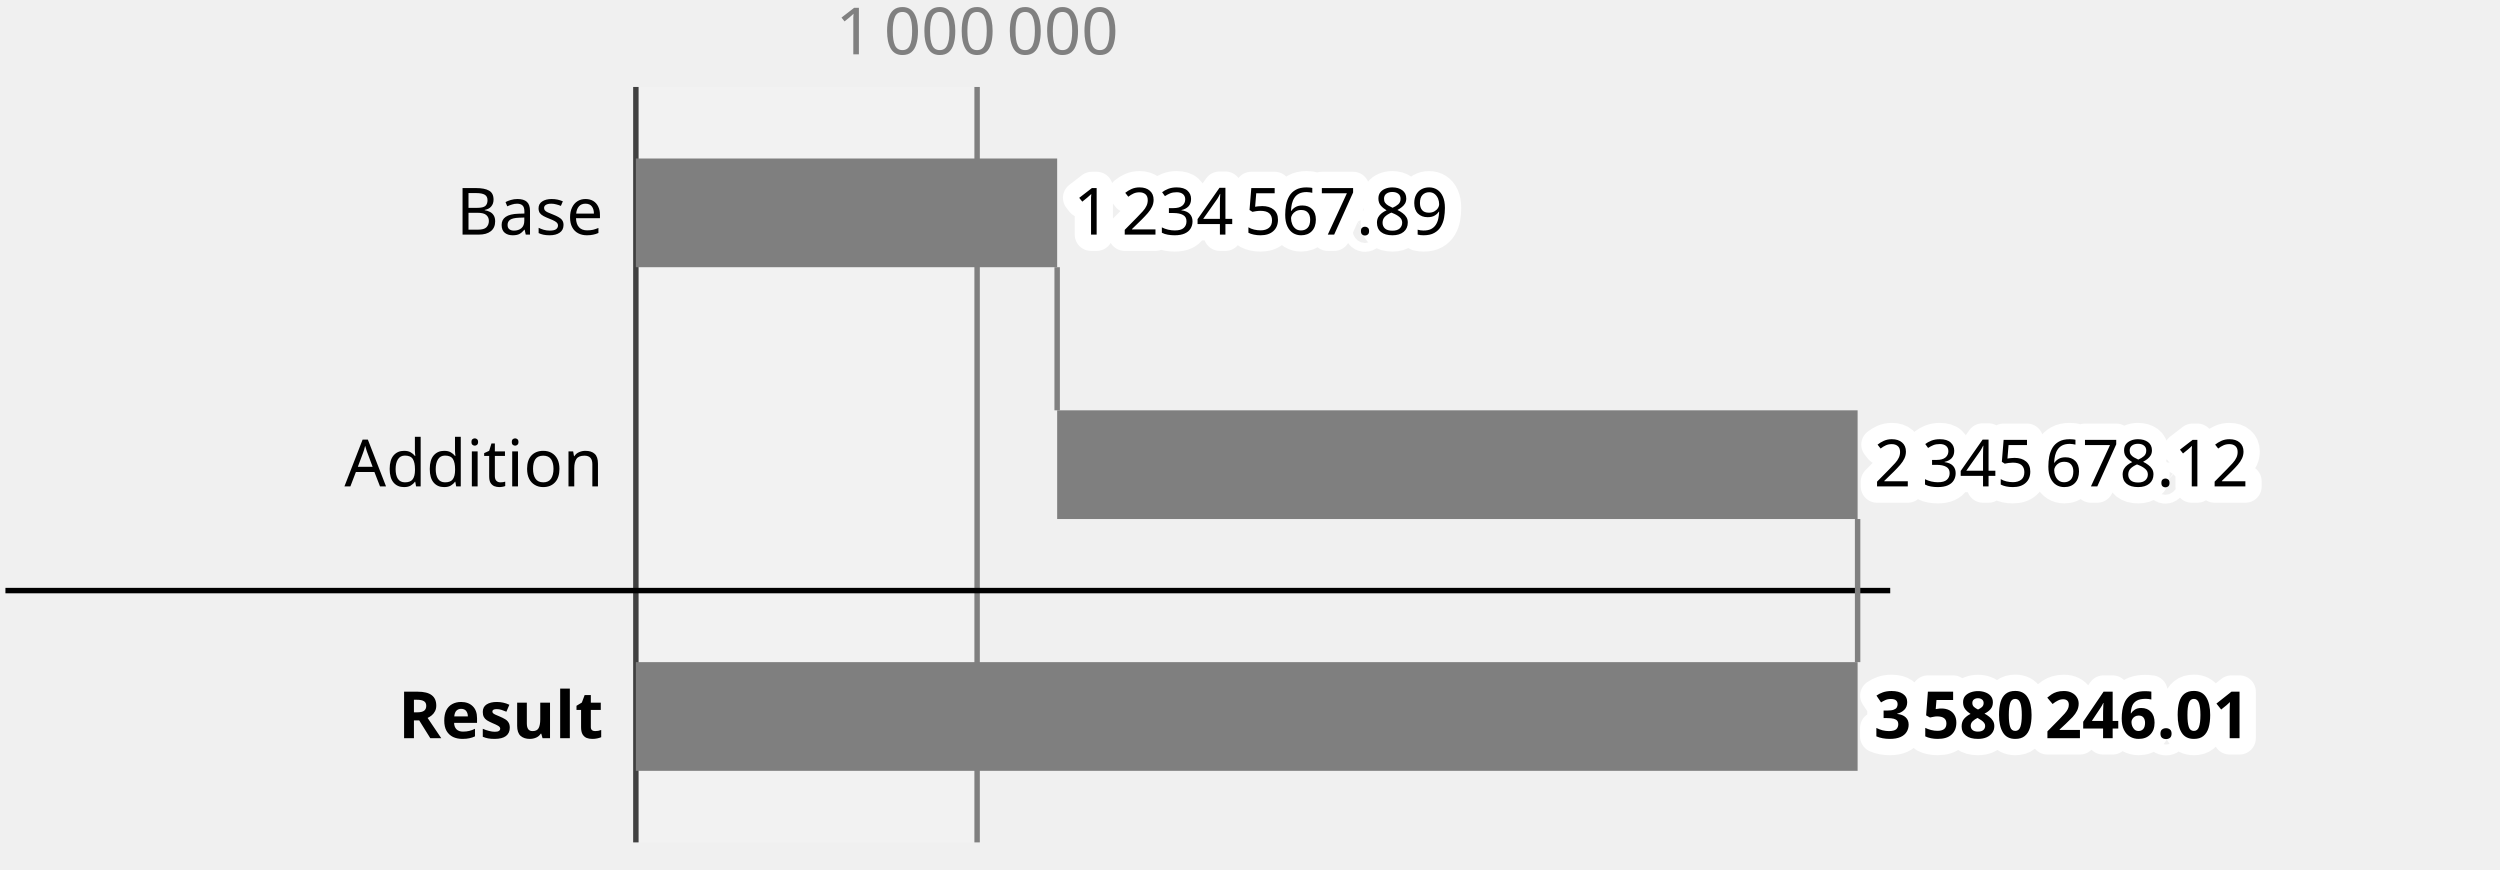
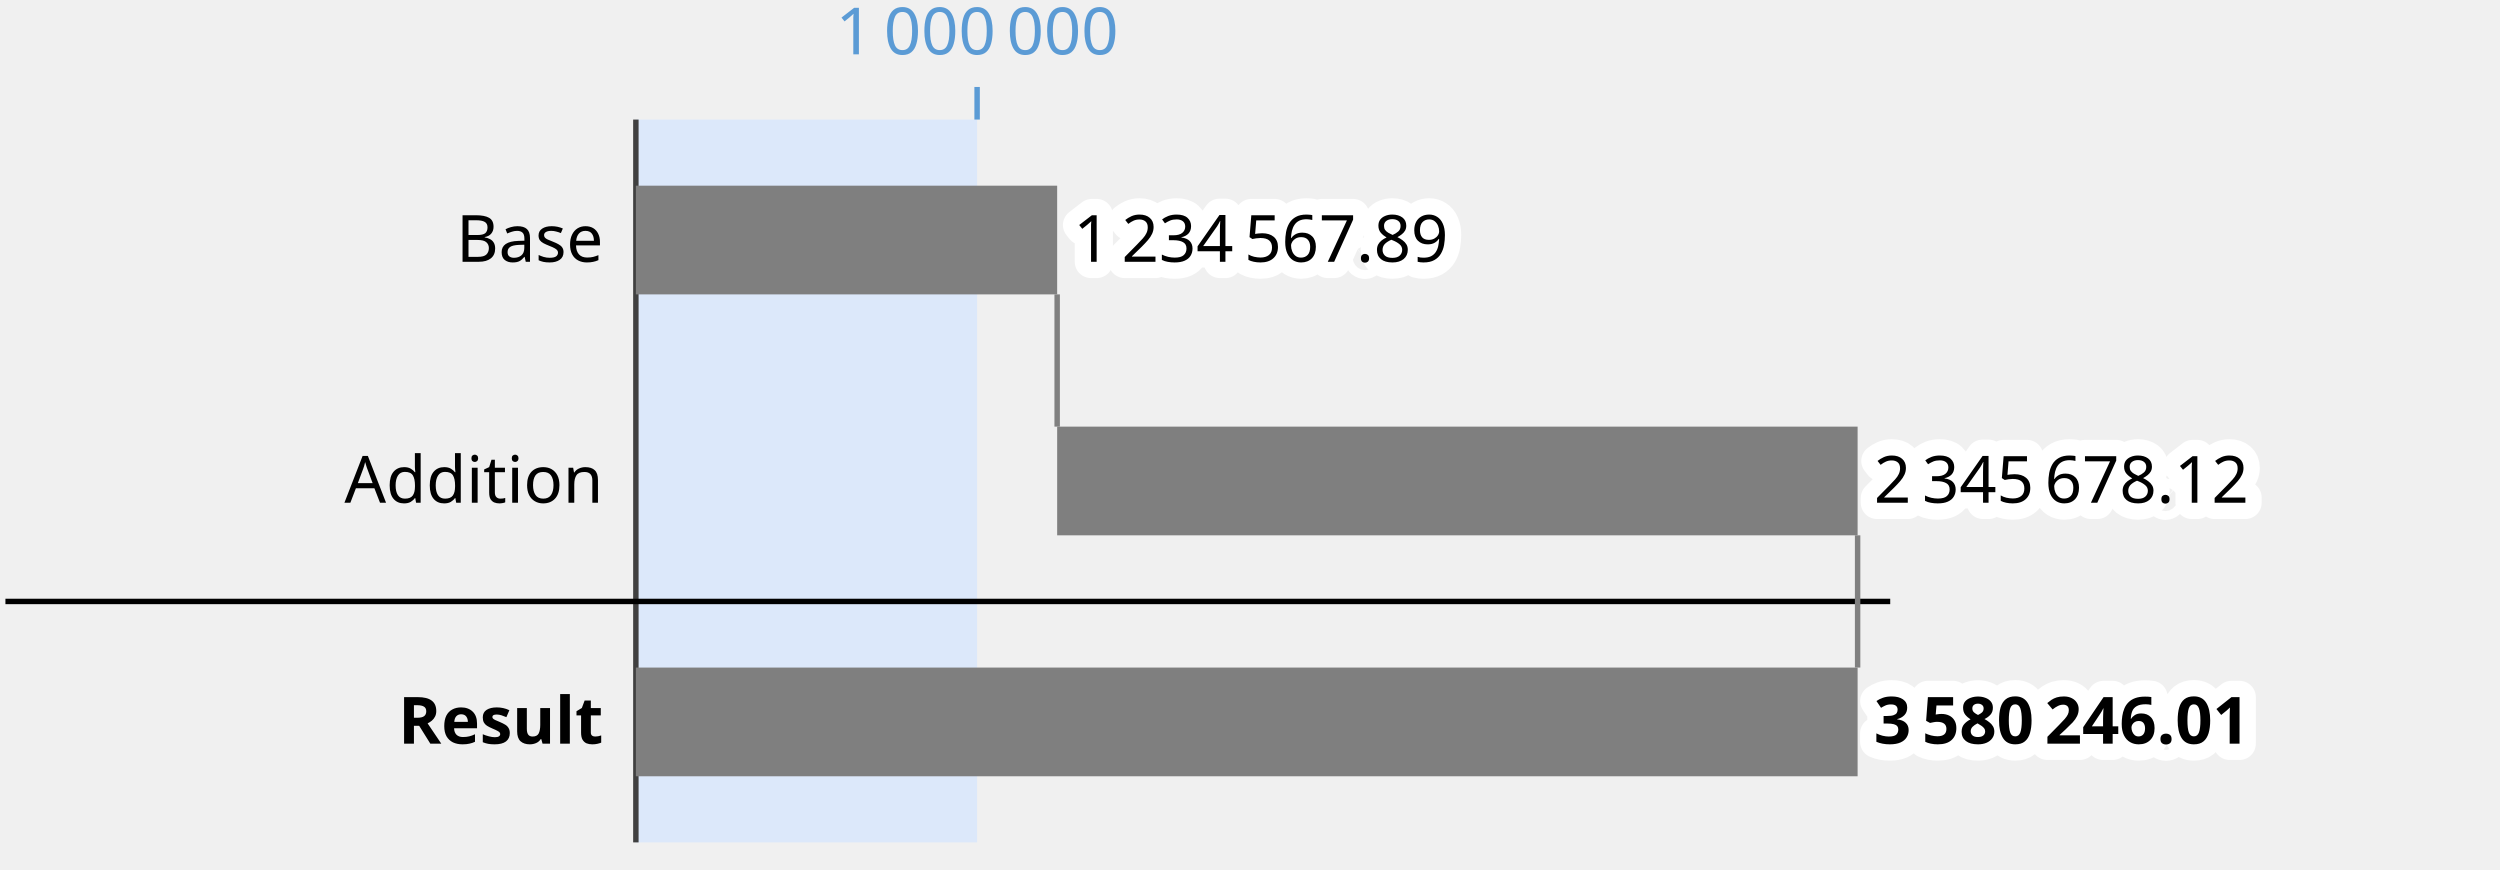
<svg xmlns="http://www.w3.org/2000/svg" version="1.1" class="marks" width="460" height="160" viewBox="0 0 460 160">
-   <g fill="none" stroke-miterlimit="4" transform="translate(117,16)">
+   <g fill="none" stroke-miterlimit="4" transform="translate(117,22)">
    <g class="mark-group role-frame root" role="graphics-object" aria-roledescription="group mark container">
      <g transform="translate(0,0)">
-         <path class="background" aria-hidden="true" d="M0,0h334v139h-334Z" />
+         <path class="background" aria-hidden="true" d="M0,0h334v133h-334Z" />
        <g>
          <g class="mark-symbol role-mark layer_0_marks" role="graphics-symbol" aria-roledescription="symbol mark container">
-             <path transform="translate(334,23.16667)" d="M2.739,0A2.739,2.739,0,1,1,-2.739,0A2.739,2.739,0,1,1,2.739,0" stroke="#4c78a8" stroke-width="2" opacity="0" />
-             <path transform="translate(334,69.5)" d="M2.739,0A2.739,2.739,0,1,1,-2.739,0A2.739,2.739,0,1,1,2.739,0" stroke="#4c78a8" stroke-width="2" opacity="0" />
-             <path transform="translate(334,115.8333)" d="M2.739,0A2.739,2.739,0,1,1,-2.739,0A2.739,2.739,0,1,1,2.739,0" stroke="#4c78a8" stroke-width="2" opacity="0" />
+             <path transform="translate(334,22.16667)" d="M2.739,0A2.739,2.739,0,1,1,-2.739,0A2.739,2.739,0,1,1,2.739,0" stroke="#4c78a8" stroke-width="2" opacity="0" />
+             <path transform="translate(334,66.5)" d="M2.739,0A2.739,2.739,0,1,1,-2.739,0A2.739,2.739,0,1,1,2.739,0" stroke="#4c78a8" stroke-width="2" opacity="0" />
+             <path transform="translate(334,110.8333)" d="M2.739,0A2.739,2.739,0,1,1,-2.739,0A2.739,2.739,0,1,1,2.739,0" stroke="#4c78a8" stroke-width="2" opacity="0" />
          </g>
          <g class="mark-symbol role-mark layer_1_marks" role="graphics-symbol" aria-roledescription="symbol mark container">
-             <path transform="translate(0,23.16667)" d="M2.739,0A2.739,2.739,0,1,1,-2.739,0A2.739,2.739,0,1,1,2.739,0" stroke="#4c78a8" stroke-width="2" opacity="0" />
-             <path transform="translate(0,69.5)" d="M2.739,0A2.739,2.739,0,1,1,-2.739,0A2.739,2.739,0,1,1,2.739,0" stroke="#4c78a8" stroke-width="2" opacity="0" />
-             <path transform="translate(0,115.8333)" d="M2.739,0A2.739,2.739,0,1,1,-2.739,0A2.739,2.739,0,1,1,2.739,0" stroke="#4c78a8" stroke-width="2" opacity="0" />
+             <path transform="translate(0,22.16667)" d="M2.739,0A2.739,2.739,0,1,1,-2.739,0A2.739,2.739,0,1,1,2.739,0" stroke="#4c78a8" stroke-width="2" opacity="0" />
+             <path transform="translate(0,66.5)" d="M2.739,0A2.739,2.739,0,1,1,-2.739,0A2.739,2.739,0,1,1,2.739,0" stroke="#4c78a8" stroke-width="2" opacity="0" />
+             <path transform="translate(0,110.8333)" d="M2.739,0A2.739,2.739,0,1,1,-2.739,0A2.739,2.739,0,1,1,2.739,0" stroke="#4c78a8" stroke-width="2" opacity="0" />
          </g>
          <g class="mark-rect role-mark layer_2_marks" role="graphics-symbol" aria-roledescription="rect mark container">
-             <path d="M0,0h62.789v139h-62.789Z" fill="#F2F2F2" />
+             <path d="M0,0h62.789v133h-62.789Z" fill="#DCE8FA" />
          </g>
          <g class="mark-rule role-mark layer_3_marks" role="graphics-symbol" aria-roledescription="rule mark container">
-             <line transform="translate(62.78898,0)" x2="0" y2="139" stroke="#808080" stroke-width="1" />
+             <line transform="translate(62.78898,-6)" x2="0" y2="6" stroke="#5B9BD5" stroke-width="1" />
          </g>
          <g class="mark-rect role-mark layer_4_marks" role="graphics-symbol" aria-roledescription="rect mark container">
-             <path d="M0,-3.552713678800501e-15h334v46.333h-334Z" opacity="1" />
-             <path d="M0,46.333h334v46.333h-334Z" opacity="1" />
-             <path d="M0,92.667h334v46.333h-334Z" opacity="1" />
+             <path d="M0,-3.552713678800501e-15h334v44.333h-334Z" opacity="1" />
+             <path d="M0,44.333h334v44.333h-334Z" opacity="1" />
+             <path d="M0,88.667h334v44.333h-334Z" opacity="1" />
          </g>
          <g class="mark-rule role-mark layer_5_marks" role="graphics-symbol" aria-roledescription="rule mark container">
-             <line transform="translate(0,0)" x2="0" y2="139" stroke="#404040" stroke-width="1" />
+             <line transform="translate(0,0)" x2="0" y2="133" stroke="#404040" stroke-width="1" />
          </g>
          <g class="mark-rule role-mark layer_6_marks" role="graphics-symbol" aria-roledescription="rule mark container">
-             <line transform="translate(-116,92.66667)" x2="346.8" y2="0" stroke="#000000" stroke-width="1" />
+             <line transform="translate(-116,88.66667)" x2="346.8" y2="0" stroke="#000000" stroke-width="1" />
          </g>
          <g class="mark-rule role-mark layer_7_marks" role="graphics-symbol" aria-roledescription="rule mark container">
-             <line transform="translate(77.51726,33.16717)" x2="0" y2="26.332" stroke="#808080" stroke-width="1" />
-             <line transform="translate(224.8,79.5005)" x2="0" y2="26.332" stroke="#808080" stroke-width="1" />
+             <line transform="translate(77.51726,32.16717)" x2="0" y2="24.332" stroke="#808080" stroke-width="1" />
+             <line transform="translate(224.8,76.5005)" x2="0" y2="24.332" stroke="#808080" stroke-width="1" />
          </g>
          <g class="mark-rect role-mark layer_8_marks" role="graphics-object" aria-roledescription="rect mark container">
-             <path aria-label="Line: Base; value: 1 234 567.89" role="graphics-symbol" aria-roledescription="bar" d="M0,13.166h77.517v20.001h-77.517Z" fill="#7F7F7F" opacity="1" />
-             <path aria-label="Line: Addition; value: 2 345 678.12" role="graphics-symbol" aria-roledescription="bar" d="M77.517,59.499h147.283v20.001h-147.283Z" fill="#7F7F7F" opacity="1" />
-             <path aria-label="Line: Result; value: 3 580 246.01" role="graphics-symbol" aria-roledescription="bar" d="M0,105.833h224.8v20.001h-224.8Z" fill="#7F7F7F" opacity="1" />
+             <path aria-label="Line: Base; value: 1 234 567.89" role="graphics-symbol" aria-roledescription="bar" d="M0,12.166h77.517v20.001h-77.517Z" fill="#7F7F7F" opacity="1" />
+             <path aria-label="Line: Addition; value: 2 345 678.12" role="graphics-symbol" aria-roledescription="bar" d="M77.517,56.499h147.283v20.001h-147.283Z" fill="#7F7F7F" opacity="1" />
+             <path aria-label="Line: Result; value: 3 580 246.01" role="graphics-symbol" aria-roledescription="bar" d="M0,100.833h224.8v20.001h-224.8Z" fill="#7F7F7F" opacity="1" />
          </g>
          <g class="mark-text role-mark layer_9_marks" role="graphics-object" aria-roledescription="text mark container">
-             <text text-anchor="start" transform="translate(80.51726,27.16667)" font-family="Segoe UI" font-size="12px" font-weight="normal" fill="#FFFFFF" stroke="#FFFFFF" stroke-width="6" stroke-linejoin="round">1 234 567.89</text>
-             <text text-anchor="start" transform="translate(227.8,73.5)" font-family="Segoe UI" font-size="12px" font-weight="normal" fill="#FFFFFF" stroke="#FFFFFF" stroke-width="6" stroke-linejoin="round">2 345 678.12</text>
-             <text text-anchor="start" transform="translate(227.8,119.8333)" font-family="Segoe UI" font-size="12px" font-weight="600" fill="#FFFFFF" stroke="#FFFFFF" stroke-width="6" stroke-linejoin="round">3 580 246.01</text>
+             <text text-anchor="start" transform="translate(80.51726,26.16667)" font-family="Segoe UI" font-size="12px" font-weight="normal" fill="#FFFFFF" stroke="#FFFFFF" stroke-width="6" stroke-linejoin="round">1 234 567.89</text>
+             <text text-anchor="start" transform="translate(227.8,70.5)" font-family="Segoe UI" font-size="12px" font-weight="normal" fill="#FFFFFF" stroke="#FFFFFF" stroke-width="6" stroke-linejoin="round">2 345 678.12</text>
+             <text text-anchor="start" transform="translate(227.8,114.8333)" font-family="Segoe UI" font-size="12px" font-weight="600" fill="#FFFFFF" stroke="#FFFFFF" stroke-width="6" stroke-linejoin="round">3 580 246.01</text>
          </g>
          <g class="mark-text role-mark layer_10_marks" role="graphics-object" aria-roledescription="text mark container">
-             <text text-anchor="start" transform="translate(80.51726,27.16667)" font-family="Segoe UI" font-size="12px" font-weight="normal" fill="#000000">1 234 567.89</text>
-             <text text-anchor="start" transform="translate(227.8,73.5)" font-family="Segoe UI" font-size="12px" font-weight="normal" fill="#000000">2 345 678.12</text>
-             <text text-anchor="start" transform="translate(227.8,119.8333)" font-family="Segoe UI" font-size="12px" font-weight="600" fill="#000000">3 580 246.01</text>
+             <text text-anchor="start" transform="translate(80.51726,26.16667)" font-family="Segoe UI" font-size="12px" font-weight="normal" fill="#000000">1 234 567.89</text>
+             <text text-anchor="start" transform="translate(227.8,70.5)" font-family="Segoe UI" font-size="12px" font-weight="normal" fill="#000000">2 345 678.12</text>
+             <text text-anchor="start" transform="translate(227.8,114.8333)" font-family="Segoe UI" font-size="12px" font-weight="600" fill="#000000">3 580 246.01</text>
          </g>
          <g class="mark-text role-mark layer_11_marks" role="graphics-object" aria-roledescription="text mark container">
-             <text aria-label="Line: Base" role="graphics-symbol" aria-roledescription="text mark" text-anchor="end" transform="translate(-6,27.16667)" font-family="Segoe UI" font-size="12px" font-weight="normal" fill="#000000">Base</text>
-             <text aria-label="Line: Addition" role="graphics-symbol" aria-roledescription="text mark" text-anchor="end" transform="translate(-6,73.5)" font-family="Segoe UI" font-size="12px" font-weight="normal" fill="#000000">Addition</text>
-             <text aria-label="Line: Result" role="graphics-symbol" aria-roledescription="text mark" text-anchor="end" transform="translate(-6,119.8333)" font-family="Segoe UI" font-size="12px" font-weight="600" fill="#000000">Result</text>
+             <text aria-label="Line: Base" role="graphics-symbol" aria-roledescription="text mark" text-anchor="end" transform="translate(-6,26.16667)" font-family="Segoe UI" font-size="12px" font-weight="normal" fill="#000000">Base</text>
+             <text aria-label="Line: Addition" role="graphics-symbol" aria-roledescription="text mark" text-anchor="end" transform="translate(-6,70.5)" font-family="Segoe UI" font-size="12px" font-weight="normal" fill="#000000">Addition</text>
+             <text aria-label="Line: Result" role="graphics-symbol" aria-roledescription="text mark" text-anchor="end" transform="translate(-6,114.8333)" font-family="Segoe UI" font-size="12px" font-weight="600" fill="#000000">Result</text>
          </g>
          <g class="mark-text role-mark layer_12_marks" role="graphics-object" aria-roledescription="text mark container">
-             <text text-anchor="middle" transform="translate(62.78898,-6)" font-family="Segoe UI" font-size="12px" fill="#808080">1 000 000</text>
+             <text text-anchor="middle" transform="translate(62.78898,-12)" font-family="Segoe UI" font-size="12px" fill="#5B9BD5">1 000 000</text>
          </g>
        </g>
        <path class="foreground" aria-hidden="true" d="" display="none" />
      </g>
    </g>
  </g>
</svg>
